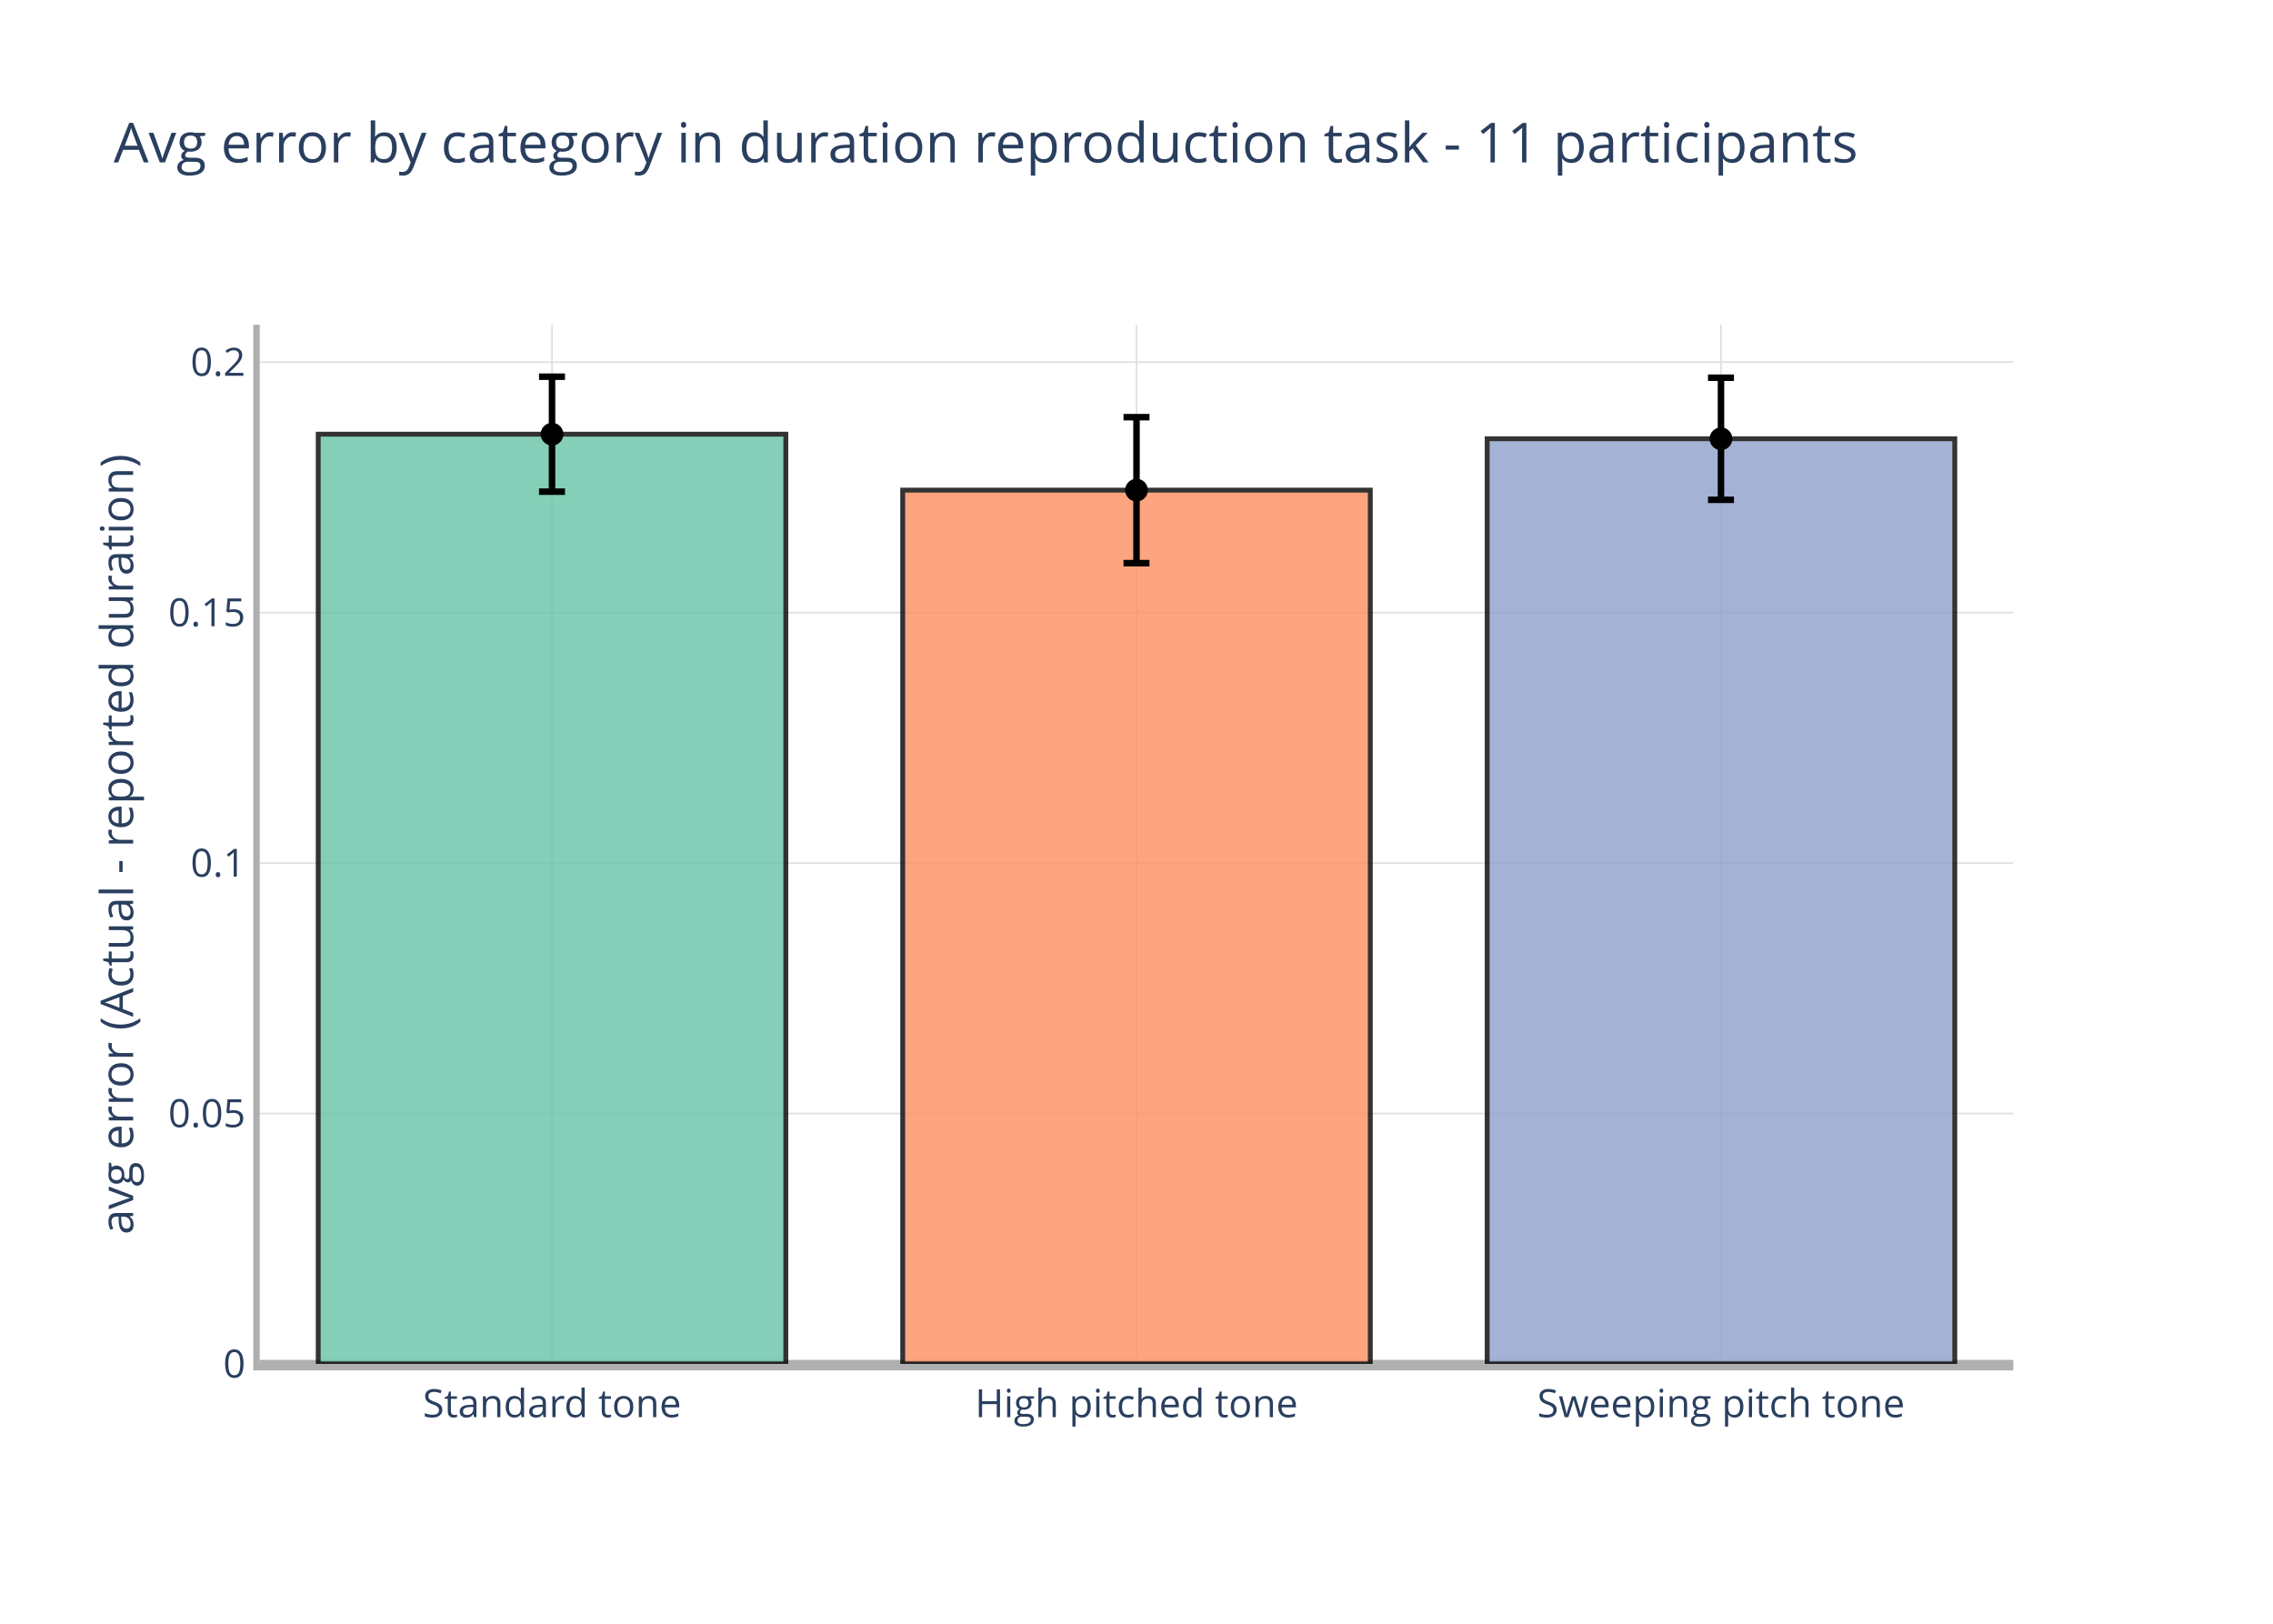
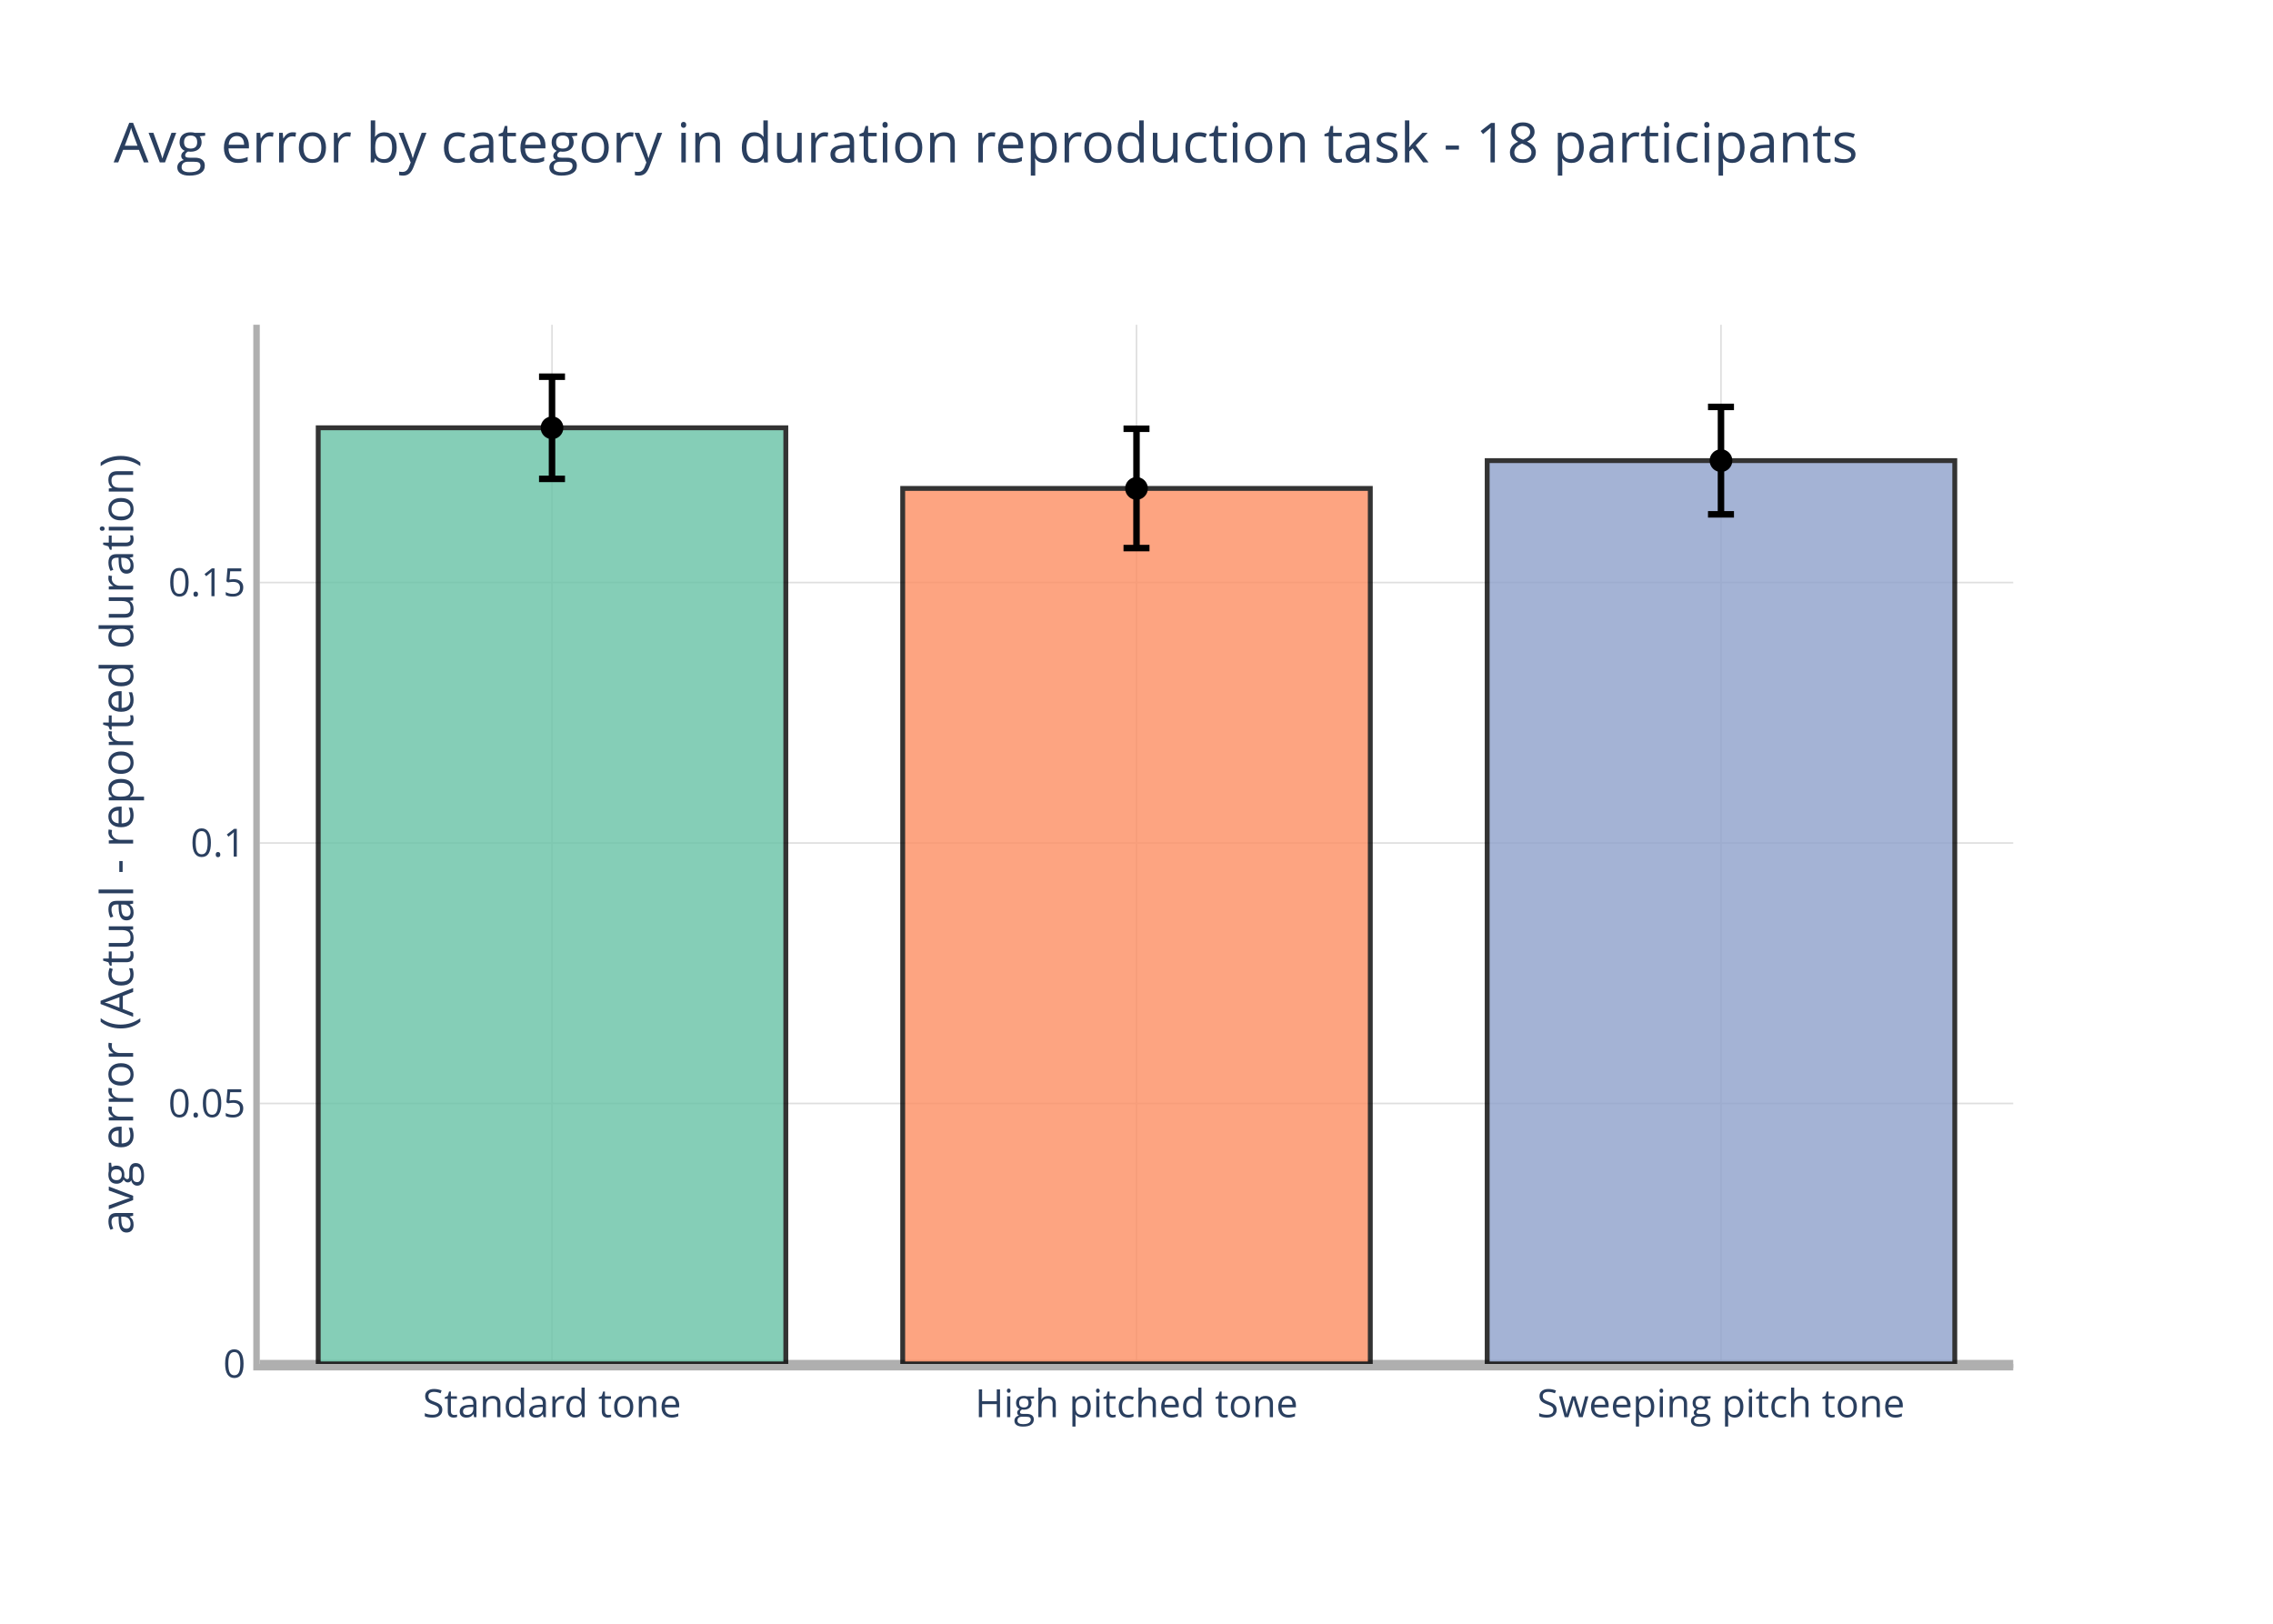
<svg xmlns="http://www.w3.org/2000/svg" class="main-svg" width="700" height="500" viewBox="0 0 700 500">
  <rect x="0" y="0" width="700" height="500" style="fill: rgb(255, 255, 255); fill-opacity: 1;" />
-   <defs id="defs-3da50b">
+   <defs id="defs-c0b5fa">
    <g class="clips">
-       <clipPath id="clip3da50bxyplot" class="plotclip">
+       <clipPath id="clipc0b5faxyplot" class="plotclip">
        <rect width="540" height="320" />
      </clipPath>
-       <clipPath class="axesclip" id="clip3da50bx">
+       <clipPath class="axesclip" id="clipc0b5fax">
        <rect x="80" y="0" width="540" height="500" />
      </clipPath>
-       <clipPath class="axesclip" id="clip3da50by">
+       <clipPath class="axesclip" id="clipc0b5fay">
        <rect x="0" y="100" width="700" height="320" />
      </clipPath>
-       <clipPath class="axesclip" id="clip3da50bxy">
+       <clipPath class="axesclip" id="clipc0b5faxy">
        <rect x="80" y="100" width="540" height="320" />
      </clipPath>
    </g>
    <g class="gradients" />
  </defs>
  <g class="bglayer">
    <rect class="bg" x="80" y="100" width="540" height="320" style="fill: rgb(255, 255, 255); fill-opacity: 1; stroke-width: 0;" />
  </g>
  <g class="layer-below">
    <g class="imagelayer" />
    <g class="shapelayer" />
  </g>
  <g class="cartesianlayer">
    <g class="subplot xy">
      <g class="layer-subplot">
        <g class="shapelayer" />
        <g class="imagelayer" />
      </g>
      <g class="gridlayer">
        <g class="x">
          <path class="xgrid crisp" transform="translate(170,0)" d="M0,100v320" style="stroke: rgb(223, 223, 223); stroke-opacity: 1; stroke-width: 0.5px;" />
          <path class="xgrid crisp" transform="translate(350,0)" d="M0,100v320" style="stroke: rgb(223, 223, 223); stroke-opacity: 1; stroke-width: 0.5px;" />
          <path class="xgrid crisp" transform="translate(530,0)" d="M0,100v320" style="stroke: rgb(223, 223, 223); stroke-opacity: 1; stroke-width: 0.5px;" />
        </g>
        <g class="y">
-           <path class="ygrid crisp" transform="translate(0,342.88)" d="M80,0h540" style="stroke: rgb(223, 223, 223); stroke-opacity: 1; stroke-width: 0.5px;" />
-           <path class="ygrid crisp" transform="translate(0,265.76)" d="M80,0h540" style="stroke: rgb(223, 223, 223); stroke-opacity: 1; stroke-width: 0.5px;" />
-           <path class="ygrid crisp" transform="translate(0,188.64)" d="M80,0h540" style="stroke: rgb(223, 223, 223); stroke-opacity: 1; stroke-width: 0.5px;" />
-           <path class="ygrid crisp" transform="translate(0,111.52)" d="M80,0h540" style="stroke: rgb(223, 223, 223); stroke-opacity: 1; stroke-width: 0.5px;" />
+           <path class="ygrid crisp" transform="translate(0,339.79)" d="M80,0h540" style="stroke: rgb(223, 223, 223); stroke-opacity: 1; stroke-width: 0.5px;" />
+           <path class="ygrid crisp" transform="translate(0,259.58)" d="M80,0h540" style="stroke: rgb(223, 223, 223); stroke-opacity: 1; stroke-width: 0.5px;" />
+           <path class="ygrid crisp" transform="translate(0,179.38)" d="M80,0h540" style="stroke: rgb(223, 223, 223); stroke-opacity: 1; stroke-width: 0.5px;" />
        </g>
      </g>
      <g class="zerolinelayer">
        <path class="yzl zl crisp" transform="translate(0,420)" d="M80,0h540" style="stroke: rgb(175, 175, 175); stroke-opacity: 1; stroke-width: 2.5px;" />
      </g>
      <path class="xlines-below" />
      <path class="ylines-below" />
      <g class="overlines-below" />
      <g class="xaxislayer-below" />
      <g class="yaxislayer-below" />
      <g class="overaxes-below" />
-       <g class="plot" transform="translate(80, 100)" clip-path="url('#clip3da50bxyplot')">
+       <g class="plot" transform="translate(80, 100)" clip-path="url('#clipc0b5faxyplot')">
        <g class="barlayer mlayer">
          <g class="trace bars" style="opacity: 0.8;">
            <g class="points">
              <g class="point">
-                 <path d="M18,320V33.7H162V320Z" style="vector-effect: non-scaling-stroke; opacity: 1; stroke-width: 1.5px; fill: rgb(102, 194, 165); fill-opacity: 1; stroke: rgb(0, 0, 0); stroke-opacity: 1;" />
+                 <path d="M18,320V31.73H162V320Z" style="vector-effect: non-scaling-stroke; opacity: 1; stroke-width: 1.5px; fill: rgb(102, 194, 165); fill-opacity: 1; stroke: rgb(0, 0, 0); stroke-opacity: 1;" />
              </g>
            </g>
          </g>
          <g class="trace bars" style="opacity: 0.8;">
            <g class="points">
              <g class="point">
-                 <path d="M198,320V50.93H342V320Z" style="vector-effect: non-scaling-stroke; opacity: 1; stroke-width: 1.5px; fill: rgb(252, 141, 98); fill-opacity: 1; stroke: rgb(0, 0, 0); stroke-opacity: 1;" />
+                 <path d="M198,320V50.4H342V320Z" style="vector-effect: non-scaling-stroke; opacity: 1; stroke-width: 1.5px; fill: rgb(252, 141, 98); fill-opacity: 1; stroke: rgb(0, 0, 0); stroke-opacity: 1;" />
              </g>
            </g>
          </g>
          <g class="trace bars" style="opacity: 0.8;">
            <g class="points">
              <g class="point">
-                 <path d="M378,320V35.11H522V320Z" style="vector-effect: non-scaling-stroke; opacity: 1; stroke-width: 1.5px; fill: rgb(141, 160, 203); fill-opacity: 1; stroke: rgb(0, 0, 0); stroke-opacity: 1;" />
+                 <path d="M378,320V41.84H522V320Z" style="vector-effect: non-scaling-stroke; opacity: 1; stroke-width: 1.5px; fill: rgb(141, 160, 203); fill-opacity: 1; stroke: rgb(0, 0, 0); stroke-opacity: 1;" />
              </g>
            </g>
          </g>
        </g>
        <g class="scatterlayer mlayer">
-           <g class="trace scatter traceb52f57" style="stroke-miterlimit: 2; opacity: 1;">
+           <g class="trace scatter trace9aa8e8" style="stroke-miterlimit: 2; opacity: 1;">
            <g class="fills" />
            <g class="errorbars">
              <g class="errorbar">
-                 <path class="yerror" d="M86,16h8m-4,0V51.4m-4,0h8" style="vector-effect: non-scaling-stroke; stroke-width: 2px; stroke: rgb(0, 0, 0); stroke-opacity: 1;" />
+                 <path class="yerror" d="M86,16h8m-4,0V47.46m-4,0h8" style="vector-effect: non-scaling-stroke; stroke-width: 2px; stroke: rgb(0, 0, 0); stroke-opacity: 1;" />
              </g>
            </g>
            <g class="lines" />
            <g class="points">
-               <path class="point" transform="translate(90,33.7)" d="M2.5,0A2.5,2.5 0 1,1 0,-2.5A2.5,2.5 0 0,1 2.5,0Z" style="opacity: 1; stroke-width: 2px; fill: rgb(0, 0, 0); fill-opacity: 1; stroke: rgb(0, 0, 0); stroke-opacity: 1;" />
+               <path class="point" transform="translate(90,31.73)" d="M2.5,0A2.5,2.5 0 1,1 0,-2.5A2.5,2.5 0 0,1 2.5,0Z" style="opacity: 1; stroke-width: 2px; fill: rgb(0, 0, 0); fill-opacity: 1; stroke: rgb(0, 0, 0); stroke-opacity: 1;" />
            </g>
            <g class="text" />
          </g>
-           <g class="trace scatter trace3c8fb7" style="stroke-miterlimit: 2; opacity: 1;">
+           <g class="trace scatter tracead9e63" style="stroke-miterlimit: 2; opacity: 1;">
            <g class="fills" />
            <g class="errorbars">
              <g class="errorbar">
-                 <path class="yerror" d="M266,28.46h8m-4,0V73.41m-4,0h8" style="vector-effect: non-scaling-stroke; stroke-width: 2px; stroke: rgb(0, 0, 0); stroke-opacity: 1;" />
+                 <path class="yerror" d="M266,32.03h8m-4,0V68.77m-4,0h8" style="vector-effect: non-scaling-stroke; stroke-width: 2px; stroke: rgb(0, 0, 0); stroke-opacity: 1;" />
              </g>
            </g>
            <g class="lines" />
            <g class="points">
-               <path class="point" transform="translate(270,50.93)" d="M2.5,0A2.5,2.5 0 1,1 0,-2.5A2.5,2.5 0 0,1 2.5,0Z" style="opacity: 1; stroke-width: 2px; fill: rgb(0, 0, 0); fill-opacity: 1; stroke: rgb(0, 0, 0); stroke-opacity: 1;" />
+               <path class="point" transform="translate(270,50.4)" d="M2.5,0A2.5,2.5 0 1,1 0,-2.5A2.5,2.5 0 0,1 2.5,0Z" style="opacity: 1; stroke-width: 2px; fill: rgb(0, 0, 0); fill-opacity: 1; stroke: rgb(0, 0, 0); stroke-opacity: 1;" />
            </g>
            <g class="text" />
          </g>
-           <g class="trace scatter trace6ae953" style="stroke-miterlimit: 2; opacity: 1;">
+           <g class="trace scatter trace751ce7" style="stroke-miterlimit: 2; opacity: 1;">
            <g class="fills" />
            <g class="errorbars">
              <g class="errorbar">
-                 <path class="yerror" d="M446,16.31h8m-4,0V53.91m-4,0h8" style="vector-effect: non-scaling-stroke; stroke-width: 2px; stroke: rgb(0, 0, 0); stroke-opacity: 1;" />
+                 <path class="yerror" d="M446,25.3h8m-4,0V58.38m-4,0h8" style="vector-effect: non-scaling-stroke; stroke-width: 2px; stroke: rgb(0, 0, 0); stroke-opacity: 1;" />
              </g>
            </g>
            <g class="lines" />
            <g class="points">
-               <path class="point" transform="translate(450,35.11)" d="M2.5,0A2.5,2.5 0 1,1 0,-2.5A2.5,2.5 0 0,1 2.5,0Z" style="opacity: 1; stroke-width: 2px; fill: rgb(0, 0, 0); fill-opacity: 1; stroke: rgb(0, 0, 0); stroke-opacity: 1;" />
+               <path class="point" transform="translate(450,41.84)" d="M2.5,0A2.5,2.5 0 1,1 0,-2.5A2.5,2.5 0 0,1 2.5,0Z" style="opacity: 1; stroke-width: 2px; fill: rgb(0, 0, 0); fill-opacity: 1; stroke: rgb(0, 0, 0); stroke-opacity: 1;" />
            </g>
            <g class="text" />
          </g>
        </g>
      </g>
      <g class="overplot" />
      <path class="xlines-above crisp" d="M78,421H620" style="fill: none; stroke-width: 2px; stroke: rgb(175, 175, 175); stroke-opacity: 1;" />
      <path class="ylines-above crisp" d="M79,100V420" style="fill: none; stroke-width: 2px; stroke: rgb(175, 175, 175); stroke-opacity: 1;" />
      <g class="overlines-above" />
      <g class="xaxislayer-above">
        <g class="xtick">
          <text text-anchor="middle" x="0" y="436.4" transform="translate(170,0)" style="font-family: 'Open Sans', verdana, arial, sans-serif; font-size: 12px; fill: rgb(42, 63, 95); fill-opacity: 1; white-space: pre;">Standard tone</text>
        </g>
        <g class="xtick">
          <text text-anchor="middle" x="0" y="436.4" transform="translate(350,0)" style="font-family: 'Open Sans', verdana, arial, sans-serif; font-size: 12px; fill: rgb(42, 63, 95); fill-opacity: 1; white-space: pre;">High pitched tone</text>
        </g>
        <g class="xtick">
          <text text-anchor="middle" x="0" y="436.4" transform="translate(530,0)" style="font-family: 'Open Sans', verdana, arial, sans-serif; font-size: 12px; fill: rgb(42, 63, 95); fill-opacity: 1; white-space: pre;">Sweeping pitch tone</text>
        </g>
      </g>
      <g class="yaxislayer-above">
        <g class="ytick">
          <text text-anchor="end" x="75.6" y="4.2" transform="translate(0,420)" style="font-family: 'Open Sans', verdana, arial, sans-serif; font-size: 12px; fill: rgb(42, 63, 95); fill-opacity: 1; white-space: pre;">0</text>
        </g>
        <g class="ytick">
-           <text text-anchor="end" x="75.6" y="4.2" transform="translate(0,342.88)" style="font-family: 'Open Sans', verdana, arial, sans-serif; font-size: 12px; fill: rgb(42, 63, 95); fill-opacity: 1; white-space: pre;">0.05</text>
+           <text text-anchor="end" x="75.6" y="4.2" transform="translate(0,339.79)" style="font-family: 'Open Sans', verdana, arial, sans-serif; font-size: 12px; fill: rgb(42, 63, 95); fill-opacity: 1; white-space: pre;">0.05</text>
        </g>
        <g class="ytick">
-           <text text-anchor="end" x="75.6" y="4.2" transform="translate(0,265.76)" style="font-family: 'Open Sans', verdana, arial, sans-serif; font-size: 12px; fill: rgb(42, 63, 95); fill-opacity: 1; white-space: pre;">0.1</text>
+           <text text-anchor="end" x="75.6" y="4.2" transform="translate(0,259.58)" style="font-family: 'Open Sans', verdana, arial, sans-serif; font-size: 12px; fill: rgb(42, 63, 95); fill-opacity: 1; white-space: pre;">0.1</text>
        </g>
        <g class="ytick">
-           <text text-anchor="end" x="75.6" y="4.2" transform="translate(0,188.64)" style="font-family: 'Open Sans', verdana, arial, sans-serif; font-size: 12px; fill: rgb(42, 63, 95); fill-opacity: 1; white-space: pre;">0.15</text>
-         </g>
-         <g class="ytick">
-           <text text-anchor="end" x="75.6" y="4.2" transform="translate(0,111.52)" style="font-family: 'Open Sans', verdana, arial, sans-serif; font-size: 12px; fill: rgb(42, 63, 95); fill-opacity: 1; white-space: pre;">0.2</text>
+           <text text-anchor="end" x="75.6" y="4.2" transform="translate(0,179.38)" style="font-family: 'Open Sans', verdana, arial, sans-serif; font-size: 12px; fill: rgb(42, 63, 95); fill-opacity: 1; white-space: pre;">0.15</text>
        </g>
      </g>
      <g class="overaxes-above" />
    </g>
  </g>
  <g class="polarlayer" />
  <g class="ternarylayer" />
  <g class="geolayer" />
  <g class="funnelarealayer" />
  <g class="pielayer" />
  <g class="sunburstlayer" />
  <g class="glimages" />
-   <defs id="topdefs-3da50b">
+   <defs id="topdefs-c0b5fa">
    <g class="clips" />
  </defs>
  <g class="layer-above">
    <g class="imagelayer" />
    <g class="shapelayer" />
  </g>
  <g class="infolayer">
    <g class="g-gtitle">
-       <text class="gtitle" x="35" y="50" text-anchor="start" dy="0em" style="font-family: 'Open Sans', verdana, arial, sans-serif; font-size: 17px; fill: rgb(42, 63, 95); opacity: 1; font-weight: normal; white-space: pre;">Avg error by category in duration reproduction task - 11 participants</text>
+       <text class="gtitle" x="35" y="50" text-anchor="start" dy="0em" style="font-family: 'Open Sans', verdana, arial, sans-serif; font-size: 17px; fill: rgb(42, 63, 95); opacity: 1; font-weight: normal; white-space: pre;">Avg error by category in duration reproduction task - 18 participants</text>
    </g>
    <g class="g-xtitle" />
    <g class="g-ytitle">
      <text class="ytitle" transform="rotate(-90,41,260)" x="41" y="260" text-anchor="middle" style="font-family: 'Open Sans', verdana, arial, sans-serif; font-size: 14px; fill: rgb(42, 63, 95); opacity: 1; font-weight: normal; white-space: pre;">avg error (Actual - reported duration)</text>
    </g>
  </g>
</svg>
